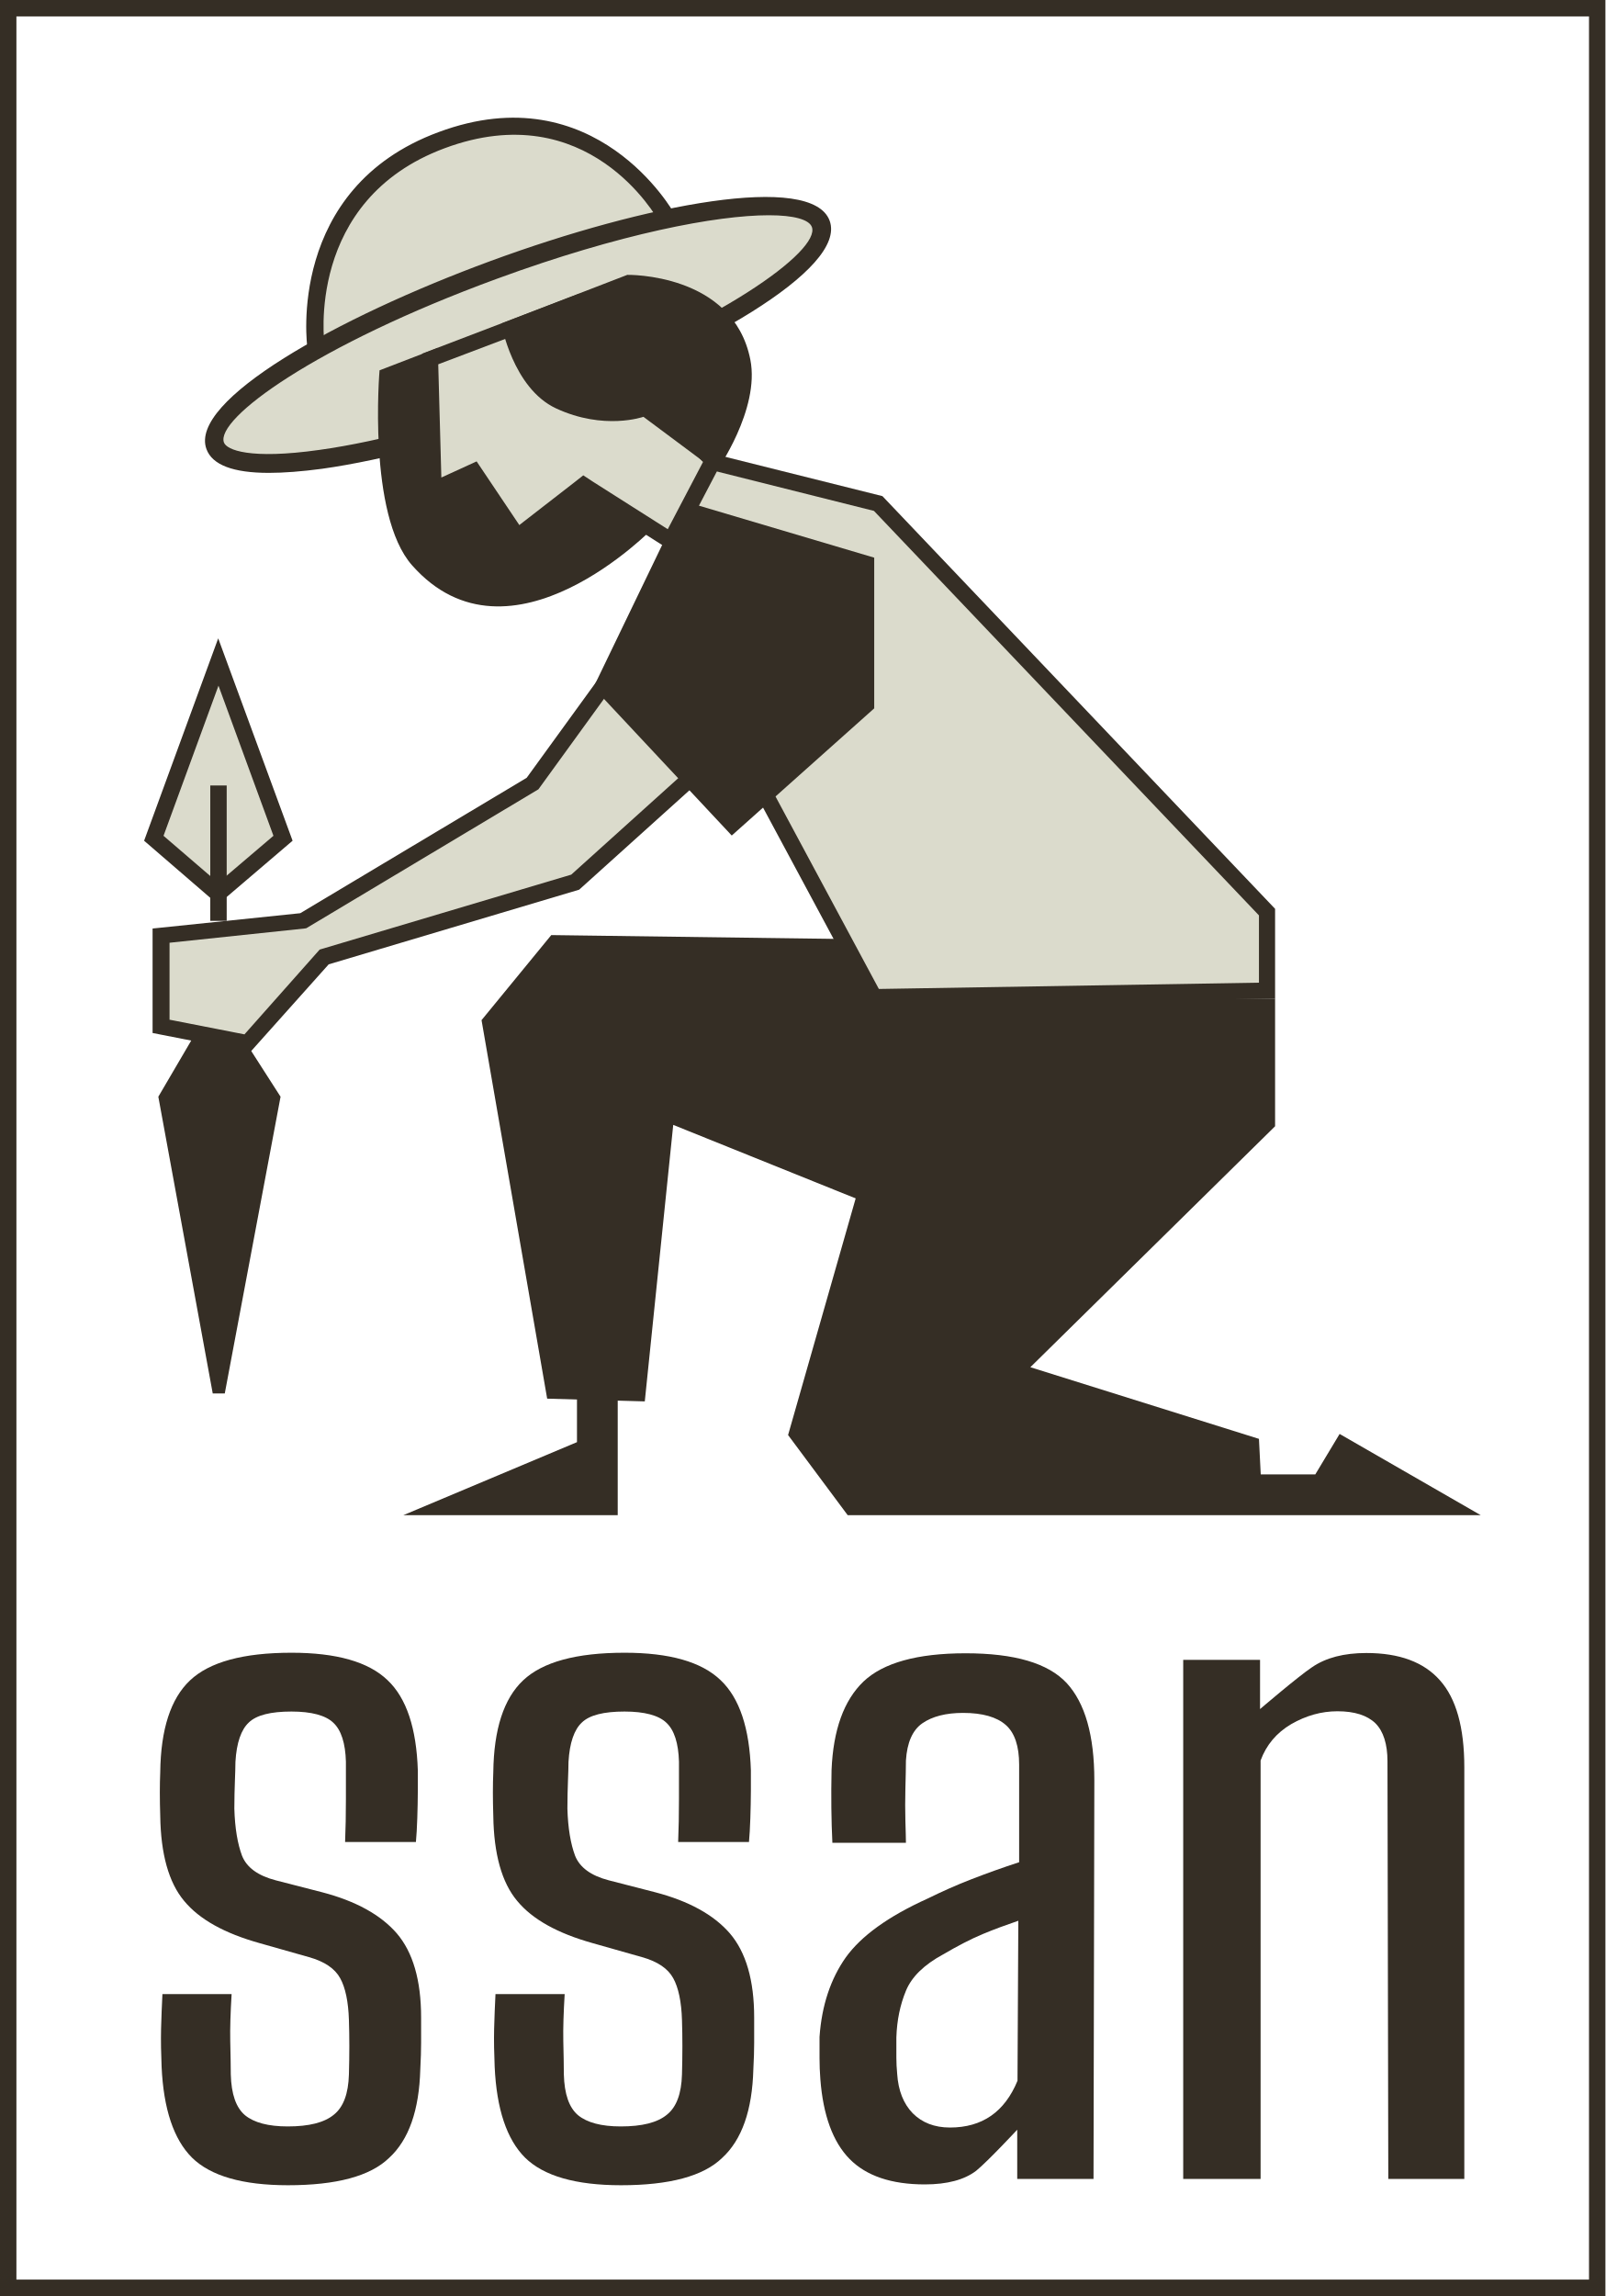
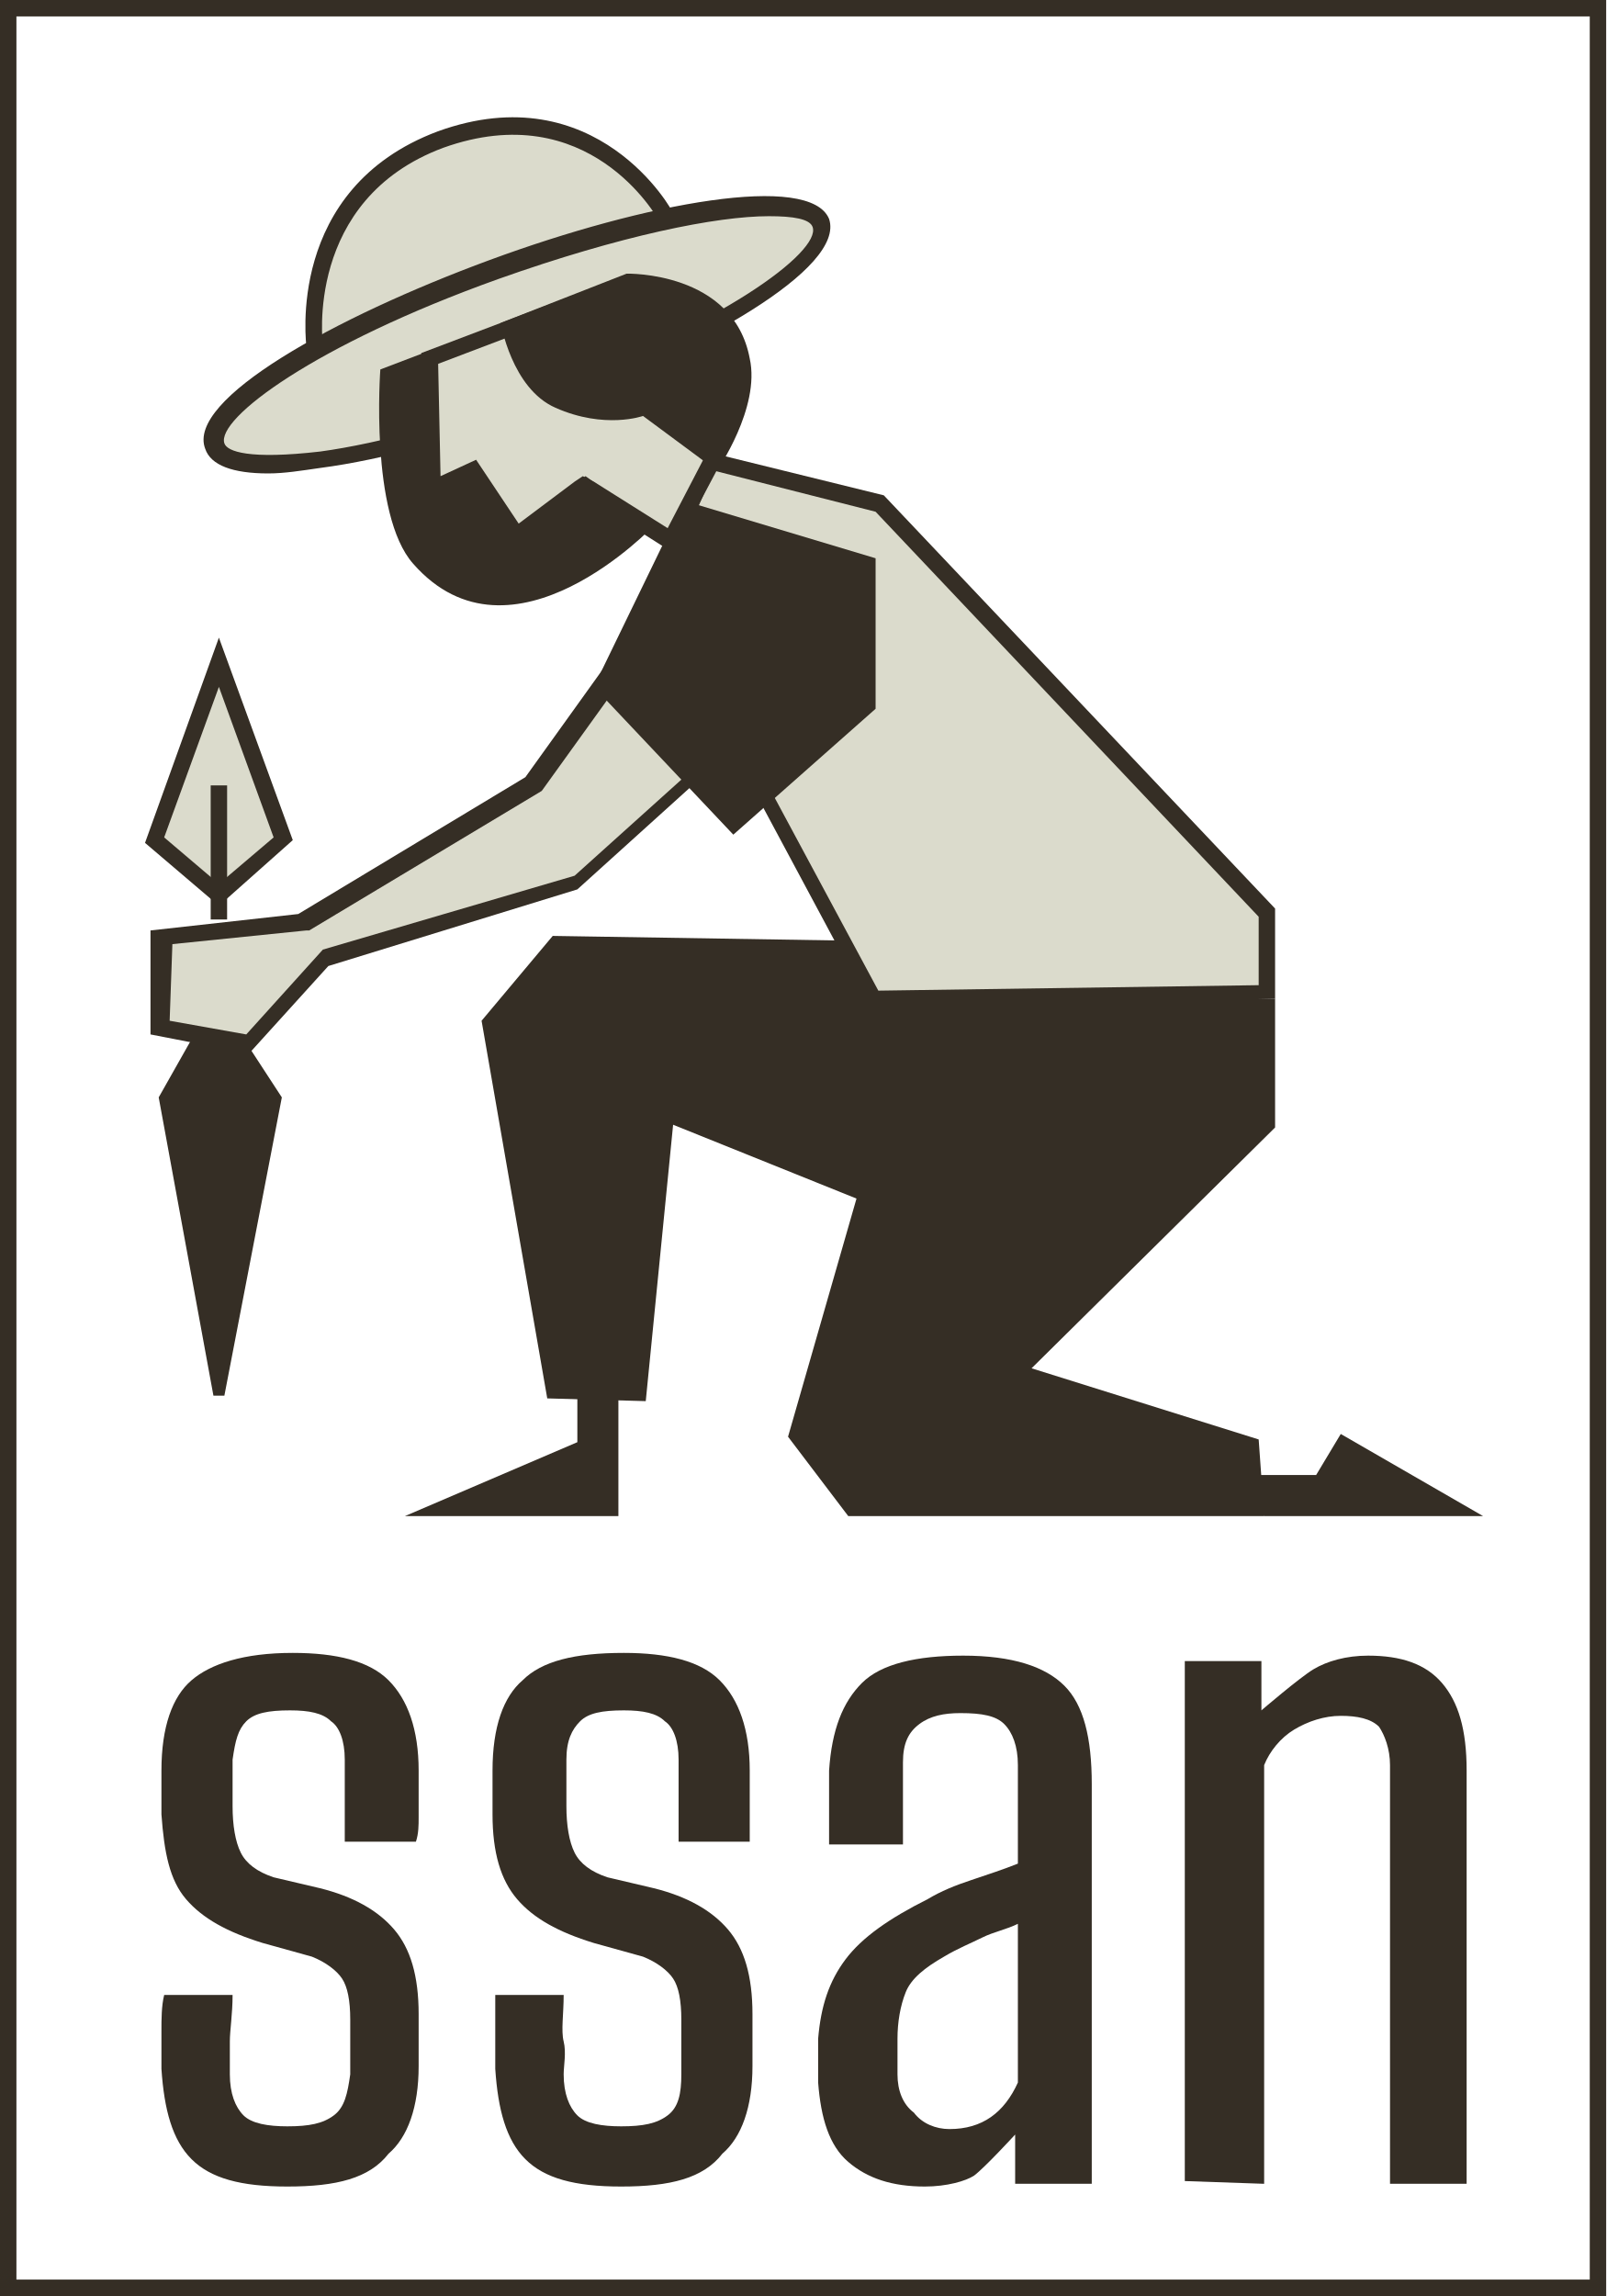
- <svg xmlns="http://www.w3.org/2000/svg" version="1.1" id="Camada_1" x="0px" y="0px" viewBox="0 0 58.71 83.95" style="enable-background:new 0 0 58.71 83.95;" xml:space="preserve">
+ <svg xmlns="http://www.w3.org/2000/svg" version="1.1" id="Camada_1" x="0px" y="0px" viewBox="0 0 58.7 83.9" style="enable-background:new 0 0 58.7 83.9;" xml:space="preserve">
  <style type="text/css">
	.st0{fill:#352E25;}
	.st1{fill:#DBDBCC;}
</style>
  <g id="Marca_saan_3_">
    <g>
      <g>
        <g>
-           <path class="st0" d="M10.53,79.9c-1.66,0-2.83-0.34-3.51-1.01c-0.67-0.67-1.04-1.78-1.11-3.32c-0.02-0.48-0.03-0.94-0.02-1.38      c0.01-0.43,0.03-0.86,0.05-1.28h2.53c-0.04,0.67-0.06,1.25-0.05,1.72s0.02,0.88,0.02,1.22c0.02,0.72,0.19,1.21,0.52,1.49      c0.33,0.27,0.85,0.41,1.56,0.41c0.78,0,1.34-0.14,1.69-0.43c0.35-0.28,0.53-0.77,0.55-1.47c0.02-0.72,0.02-1.38,0-1.99      c-0.02-0.67-0.13-1.19-0.32-1.53c-0.19-0.35-0.57-0.61-1.14-0.77l-1.8-0.51c-1.29-0.36-2.21-0.87-2.77-1.55      c-0.56-0.67-0.85-1.71-0.87-3.1c-0.02-0.61-0.02-1.15,0-1.61c0.02-1.56,0.38-2.68,1.09-3.35s1.94-1.01,3.71-1.01      c1.64,0,2.81,0.33,3.51,1c0.7,0.66,1.06,1.77,1.11,3.3c0,0.17,0,0.42,0,0.74c0,0.33-0.01,0.66-0.02,1.01s-0.03,0.64-0.05,0.87      h-2.59c0.02-0.48,0.03-1.01,0.03-1.58s0-1.02,0-1.36c-0.02-0.67-0.17-1.15-0.46-1.42c-0.28-0.27-0.8-0.41-1.53-0.41      c-0.76,0-1.28,0.13-1.56,0.4c-0.28,0.26-0.45,0.74-0.49,1.44c0,0.19-0.01,0.43-0.02,0.71s-0.02,0.62-0.02,1      c0.02,0.72,0.12,1.29,0.28,1.72c0.17,0.43,0.58,0.73,1.23,0.9l1.71,0.44c1.22,0.32,2.13,0.82,2.72,1.5      c0.59,0.69,0.89,1.71,0.89,3.08c0,0.36,0,0.67,0,0.93s-0.01,0.58-0.03,0.96c-0.04,1.5-0.42,2.58-1.14,3.24      C13.54,79.57,12.3,79.9,10.53,79.9z" />
+           <path class="st0" d="M10.5,79.9c-1.7,0-2.8-0.3-3.5-1c-0.7-0.7-1-1.8-1.1-3.3c0-0.5,0-0.9,0-1.4c0-0.4,0-0.9,0.1-1.3h2.5      c0,0.7-0.1,1.3-0.1,1.7s0,0.9,0,1.2c0,0.7,0.2,1.2,0.5,1.5c0.3,0.3,0.9,0.4,1.6,0.4c0.8,0,1.3-0.1,1.7-0.4      c0.4-0.3,0.5-0.8,0.6-1.5c0-0.7,0-1.4,0-2c0-0.7-0.1-1.2-0.3-1.5c-0.2-0.3-0.6-0.6-1.1-0.8l-1.8-0.5c-1.3-0.4-2.2-0.9-2.8-1.6      c-0.6-0.7-0.8-1.7-0.9-3.1c0-0.6,0-1.2,0-1.6c0-1.6,0.4-2.7,1.1-3.3s1.9-1,3.7-1c1.6,0,2.8,0.3,3.5,1c0.7,0.7,1.1,1.8,1.1,3.3      c0,0.2,0,0.4,0,0.7c0,0.3,0,0.7,0,1s0,0.6-0.1,0.9h-2.6c0-0.5,0-1,0-1.6s0-1,0-1.4c0-0.7-0.2-1.2-0.5-1.4      c-0.3-0.3-0.8-0.4-1.5-0.4c-0.8,0-1.3,0.1-1.6,0.4c-0.3,0.3-0.4,0.7-0.5,1.4c0,0.2,0,0.4,0,0.7s0,0.6,0,1c0,0.7,0.1,1.3,0.3,1.7      c0.2,0.4,0.6,0.7,1.2,0.9l1.7,0.4c1.2,0.3,2.1,0.8,2.7,1.5c0.6,0.7,0.9,1.7,0.9,3.1c0,0.4,0,0.7,0,0.9s0,0.6,0,1      c0,1.5-0.4,2.6-1.1,3.2C13.5,79.6,12.3,79.9,10.5,79.9z" />
        </g>
        <g>
-           <path class="st0" d="M33.82,79.87c-1.22,0-2.14-0.31-2.75-0.93s-0.97-1.6-1.07-2.92c-0.02-0.25-0.03-0.51-0.03-0.77      c0-0.26,0-0.52,0-0.77c0.08-1.16,0.41-2.13,0.96-2.91c0.56-0.78,1.55-1.5,2.99-2.15c0.51-0.25,1.04-0.49,1.61-0.71      s1.15-0.43,1.74-0.62v-3.57c0-0.67-0.16-1.16-0.49-1.45s-0.85-0.44-1.56-0.44c-0.63,0-1.13,0.13-1.49,0.38s-0.56,0.71-0.6,1.36      c0,0.27-0.01,0.62-0.02,1.03c-0.01,0.41-0.01,0.8,0,1.17c0.01,0.37,0.02,0.64,0.02,0.81h-2.69c-0.04-0.82-0.05-1.71-0.03-2.66      c0.06-1.47,0.45-2.55,1.17-3.24c0.72-0.68,1.96-1.03,3.73-1.03c1.79,0,3.02,0.36,3.7,1.09c0.67,0.73,1.01,1.91,1.01,3.56      l-0.03,14.57H37.2v-1.8c0,0-1.07,1.15-1.5,1.5C35.27,79.7,34.64,79.87,33.82,79.87z M34.74,77.79c1.18,0,2-0.57,2.47-1.71      l0.03-5.85c-0.44,0.15-0.88,0.31-1.31,0.49s-0.91,0.43-1.44,0.74c-0.7,0.38-1.15,0.82-1.36,1.33s-0.33,1.07-0.35,1.71      c0,0.3,0,0.54,0,0.73s0.01,0.39,0.03,0.6c0.04,0.61,0.23,1.09,0.57,1.44C33.72,77.61,34.17,77.79,34.74,77.79z" />
+           <path class="st0" d="M33.8,79.9c-1.2,0-2.1-0.3-2.8-0.9s-1-1.6-1.1-2.9c0-0.3,0-0.5,0-0.8c0-0.3,0-0.5,0-0.8      c0.1-1.2,0.4-2.1,1-2.9c0.6-0.8,1.6-1.5,3-2.2c0.5-0.3,1-0.5,1.6-0.7s1.2-0.4,1.7-0.6v-3.6c0-0.7-0.2-1.2-0.5-1.5      s-0.8-0.4-1.6-0.4c-0.6,0-1.1,0.1-1.5,0.4s-0.6,0.7-0.6,1.4c0,0.3,0,0.6,0,1c0,0.4,0,0.8,0,1.2c0,0.4,0,0.6,0,0.8h-2.7      c0-0.8,0-1.7,0-2.7c0.1-1.5,0.5-2.5,1.2-3.2c0.7-0.7,2-1,3.7-1c1.8,0,3,0.4,3.7,1.1c0.7,0.7,1,1.9,1,3.6l0,14.6h-2.8v-1.8      c0,0-1.1,1.2-1.5,1.5C35.3,79.7,34.6,79.9,33.8,79.9z M34.7,77.8c1.2,0,2-0.6,2.5-1.7l0-5.8c-0.4,0.2-0.9,0.3-1.3,0.5      s-0.9,0.4-1.4,0.7c-0.7,0.4-1.2,0.8-1.4,1.3s-0.3,1.1-0.3,1.7c0,0.3,0,0.5,0,0.7s0,0.4,0,0.6c0,0.6,0.2,1.1,0.6,1.4      C33.7,77.6,34.2,77.8,34.7,77.8z" />
        </g>
        <g>
-           <path class="st0" d="M43.27,79.65V60.69h2.81v1.8c0,0,1.39-1.19,1.9-1.53c0.51-0.35,1.17-0.52,1.99-0.52c1.2,0,2.1,0.33,2.69,1      c0.59,0.66,0.89,1.72,0.89,3.18v15.05h-2.78L50.74,64.4c0-0.63-0.15-1.1-0.44-1.39c-0.3-0.29-0.76-0.44-1.39-0.44      c-0.59,0-1.15,0.16-1.69,0.47c-0.54,0.32-0.91,0.76-1.12,1.33v15.3h-2.83C43.27,79.67,43.27,79.65,43.27,79.65z" />
+           <path class="st0" d="M43.3,79.7v-19h2.8v1.8c0,0,1.4-1.2,1.9-1.5c0.5-0.3,1.2-0.5,2-0.5c1.2,0,2.1,0.3,2.7,1      c0.6,0.7,0.9,1.7,0.9,3.2v15.1h-2.8l0-15.3c0-0.6-0.2-1.1-0.4-1.4c-0.3-0.3-0.8-0.4-1.4-0.4c-0.6,0-1.2,0.2-1.7,0.5      c-0.5,0.3-0.9,0.8-1.1,1.3v15.3L43.3,79.7C43.3,79.7,43.3,79.7,43.3,79.7z" />
        </g>
        <g>
-           <path class="st0" d="M22.71,79.9c-1.66,0-2.83-0.34-3.51-1.01c-0.67-0.67-1.04-1.78-1.11-3.32c-0.02-0.48-0.03-0.94-0.02-1.38      c0.01-0.43,0.03-0.86,0.05-1.28h2.53c-0.04,0.67-0.06,1.25-0.05,1.72s0.02,0.88,0.02,1.22c0.02,0.72,0.19,1.21,0.52,1.49      c0.33,0.27,0.85,0.41,1.56,0.41c0.78,0,1.34-0.14,1.69-0.43c0.35-0.28,0.53-0.77,0.55-1.47c0.02-0.72,0.02-1.38,0-1.99      c-0.02-0.67-0.13-1.19-0.32-1.53c-0.19-0.35-0.57-0.61-1.14-0.77l-1.8-0.51c-1.29-0.36-2.21-0.87-2.77-1.55      c-0.56-0.67-0.85-1.71-0.87-3.1c-0.02-0.61-0.02-1.15,0-1.61c0.02-1.56,0.38-2.68,1.09-3.35c0.71-0.67,1.94-1.01,3.71-1.01      c1.64,0,2.81,0.33,3.51,1c0.7,0.66,1.06,1.77,1.11,3.3c0,0.17,0,0.42,0,0.74c0,0.33-0.01,0.66-0.02,1.01s-0.03,0.64-0.05,0.87      H24.8c0.02-0.48,0.03-1.01,0.03-1.58s0-1.02,0-1.36c-0.02-0.67-0.17-1.15-0.46-1.42c-0.28-0.27-0.8-0.41-1.53-0.41      c-0.76,0-1.28,0.13-1.56,0.4c-0.28,0.26-0.45,0.74-0.49,1.44c0,0.19-0.01,0.43-0.02,0.71s-0.02,0.62-0.02,1      c0.02,0.72,0.12,1.29,0.28,1.72c0.17,0.43,0.58,0.73,1.23,0.9l1.71,0.44c1.22,0.32,2.13,0.82,2.72,1.5      c0.59,0.69,0.89,1.71,0.89,3.08c0,0.36,0,0.67,0,0.93s-0.01,0.58-0.03,0.96c-0.04,1.5-0.42,2.58-1.14,3.24      C25.72,79.57,24.48,79.9,22.71,79.9z" />
+           <path class="st0" d="M22.7,79.9c-1.7,0-2.8-0.3-3.5-1c-0.7-0.7-1-1.8-1.1-3.3c0-0.5,0-0.9,0-1.4c0-0.4,0-0.9,0-1.3h2.5      c0,0.7-0.1,1.3,0,1.7s0,0.9,0,1.2c0,0.7,0.2,1.2,0.5,1.5c0.3,0.3,0.9,0.4,1.6,0.4c0.8,0,1.3-0.1,1.7-0.4      c0.4-0.3,0.5-0.8,0.5-1.5c0-0.7,0-1.4,0-2c0-0.7-0.1-1.2-0.3-1.5c-0.2-0.3-0.6-0.6-1.1-0.8l-1.8-0.5c-1.3-0.4-2.2-0.9-2.8-1.6      c-0.6-0.7-0.9-1.7-0.9-3.1c0-0.6,0-1.2,0-1.6c0-1.6,0.4-2.7,1.1-3.3c0.7-0.7,1.9-1,3.7-1c1.6,0,2.8,0.3,3.5,1      c0.7,0.7,1.1,1.8,1.1,3.3c0,0.2,0,0.4,0,0.7c0,0.3,0,0.7,0,1s0,0.6,0,0.9h-2.6c0-0.5,0-1,0-1.6s0-1,0-1.4c0-0.7-0.2-1.2-0.5-1.4      c-0.3-0.3-0.8-0.4-1.5-0.4c-0.8,0-1.3,0.1-1.6,0.4c-0.3,0.3-0.5,0.7-0.5,1.4c0,0.2,0,0.4,0,0.7s0,0.6,0,1c0,0.7,0.1,1.3,0.3,1.7      c0.2,0.4,0.6,0.7,1.2,0.9l1.7,0.4c1.2,0.3,2.1,0.8,2.7,1.5c0.6,0.7,0.9,1.7,0.9,3.1c0,0.4,0,0.7,0,0.9s0,0.6,0,1      c0,1.5-0.4,2.6-1.1,3.2C25.7,79.6,24.5,79.9,22.7,79.9z" />
        </g>
      </g>
    </g>
    <g>
-       <path class="st0" d="M58.71,83.95H0V0h58.71V83.95z M0.6,83.35h57.51V0.6H0.6V83.35z" />
+       <path class="st0" d="M58.7,83.9H0V0h58.7V83.9z M0.6,83.3h57.5V0.6H0.6V83.3z" />
    </g>
    <g>
      <g>
-         <polygon class="st1" points="7.97,32.68 5.62,30.65 7.99,24.21 10.35,30.65    " />
-         <path class="st0" d="M7.97,33.07l-2.7-2.33l2.71-7.4l2.72,7.4L7.97,33.07z M5.98,30.56l2,1.72L10,30.56l-2.01-5.49L5.98,30.56z" />
+         <polygon class="st1" points="8,32.7 5.6,30.6 8,24.2 10.4,30.6    " />
+         <path class="st0" d="M8,33.1l-2.7-2.3L8,23.3l2.7,7.4L8,33.1z M6,30.6l2,1.7l2-1.7l-2-5.5L6,30.6z" />
      </g>
      <g>
-         <path class="st1" d="M11.55,12.66c0,0-0.81-5.53,4.6-7.54c5.57-2.07,8.23,2.83,8.23,2.83" />
-         <path class="st0" d="M11.24,12.7c-0.01-0.06-0.78-5.81,4.8-7.87c5.75-2.14,8.59,2.93,8.62,2.98l-0.55,0.3     c-0.1-0.18-2.61-4.64-7.85-2.69c-5.11,1.9-4.4,7.15-4.39,7.2L11.24,12.7z" />
+         <path class="st1" d="M11.6,12.7c0,0-0.8-5.5,4.6-7.5c5.6-2.1,8.2,2.8,8.2,2.8" />
+         <path class="st0" d="M11.2,12.7c0-0.1-0.8-5.8,4.8-7.9c5.8-2.1,8.6,2.9,8.6,3l-0.5,0.3c-0.1-0.2-2.6-4.6-7.9-2.7     c-5.1,1.9-4.4,7.2-4.4,7.2L11.2,12.7z" />
      </g>
      <g>
-         <ellipse transform="matrix(0.939 -0.344 0.344 0.939 -3.0545 7.2623)" class="st1" cx="18.94" cy="12.24" rx="11.79" ry="2.53" />
-         <path class="st0" d="M9.83,17.29c-1.3,0-2.07-0.29-2.28-0.87c-0.65-1.77,4.74-4.8,10.4-6.88S29.69,6.3,30.34,8.07l0,0     c0.65,1.77-4.74,4.8-10.4,6.88c-2.98,1.09-5.88,1.87-8.16,2.19C11.03,17.24,10.38,17.29,9.83,17.29z M28.12,7.87     c-1.91,0-5.44,0.67-9.94,2.32c-6.66,2.44-10.31,5.13-9.99,5.99c0.1,0.27,0.94,0.63,3.49,0.27c2.23-0.31,5.08-1.08,8.02-2.16     c6.66-2.44,10.31-5.13,9.99-5.99C29.59,8.03,29.04,7.87,28.12,7.87z" />
+         <ellipse transform="matrix(0.939 -0.344 0.344 0.939 -3.0547 7.2624)" class="st1" cx="18.9" cy="12.2" rx="11.8" ry="2.5" />
+         <path class="st0" d="M9.8,17.3c-1.3,0-2.1-0.3-2.3-0.9c-0.7-1.8,4.7-4.8,10.4-6.9s11.7-3.2,12.4-1.5l0,0     c0.6,1.8-4.7,4.8-10.4,6.9c-3,1.1-5.9,1.9-8.2,2.2C11,17.2,10.4,17.3,9.8,17.3z M28.1,7.9c-1.9,0-5.4,0.7-9.9,2.3     c-6.7,2.4-10.3,5.1-10,6c0.1,0.3,0.9,0.6,3.5,0.3c2.2-0.3,5.1-1.1,8-2.2c6.7-2.4,10.3-5.1,10-6C29.6,8,29,7.9,28.1,7.9z" />
      </g>
      <g>
-         <polygon class="st0" points="32.29,44.22 24.62,41.13 23.58,51.24 20.01,51.14 17.61,37.3 20.16,34.19 32.74,34.36 33.9,37.05         " />
+         <polygon class="st0" points="32.3,44.2 24.6,41.1 23.6,51.2 20,51.1 17.6,37.3 20.2,34.2 32.7,34.4 33.9,37    " />
      </g>
      <g>
        <g>
-           <polygon class="st1" points="23.91,21.47 25.92,16.86 32.11,18.41 46.33,33.35 46.33,36.22 31.96,36.46     " />
+           <polygon class="st1" points="23.9,21.5 25.9,16.9 32.1,18.4 46.3,33.3 46.3,36.2 32,36.5     " />
        </g>
        <g>
-           <path class="st0" d="M26.1,17.21l5.86,1.47l14.08,14.79v2.46l-13.9,0.23l-7.9-14.71L26.1,17.21 M25.75,16.51l-2.17,4.97      l8.21,15.28l14.84-0.25v-3.28L32.27,18.14L25.75,16.51L25.75,16.51z" />
+           <path class="st0" d="M26.1,17.2l5.9,1.5L46,33.5v2.5l-13.9,0.2l-7.9-14.7L26.1,17.2 M25.8,16.5l-2.2,5l8.2,15.3l14.8-0.3v-3.3      L32.3,18.1L25.8,16.5L25.8,16.5z" />
        </g>
      </g>
      <g>
        <g>
-           <polygon class="st0" points="46.04,52.61 37.68,49.99 46.63,41.18 46.63,36.51 33.38,36.51 28.82,52.47 31,55.4 46.18,55.4           " />
+           <polygon class="st0" points="46,52.6 37.7,50 46.6,41.2 46.6,36.5 33.4,36.5 28.8,52.5 31,55.4 46.2,55.4     " />
        </g>
      </g>
      <g>
-         <polygon class="st0" points="45.27,53.91 48.1,53.91 48.99,52.43 54.15,55.4 46.18,55.4    " />
+         <polygon class="st0" points="45.3,53.9 48.1,53.9 49,52.4 54.2,55.4 46.2,55.4    " />
      </g>
      <g>
-         <polyline class="st0" points="22.59,49.74 22.59,55.4 14.75,55.4 21.1,52.73 21.1,49.81    " />
+         <polyline class="st0" points="22.6,49.7 22.6,55.4 14.8,55.4 21.1,52.7 21.1,49.8    " />
      </g>
      <g>
        <g>
-           <polygon class="st1" points="17.12,18.79 15.41,18.23 15.73,13.13 21.1,11.08 23.43,14.18 26.08,16.84 24.55,19.78 21.36,17.75       18.66,19.85     " />
+           <polygon class="st1" points="17.1,18.8 15.4,18.2 15.7,13.1 21.1,11.1 23.4,14.2 26.1,16.8 24.5,19.8 21.4,17.8 18.7,19.9           " />
        </g>
        <g>
-           <path class="st0" d="M20.99,11.44l2.19,2.9l0.02,0.03l0.03,0.03l2.48,2.49l-1.29,2.46l-2.74-1.74l-0.35-0.23L21,17.64      l-2.36,1.83l-1.33-0.91l-0.07-0.05l-0.08-0.03l-1.45-0.47L16,13.33L20.99,11.44 M21.2,10.73l-5.76,2.2l-0.35,5.51l1.89,0.62      l1.69,1.16l2.7-2.1l3.29,2.09l1.79-3.42L23.66,14L21.2,10.73L21.2,10.73z" />
+           <path class="st0" d="M21,11.4l2.2,2.9l0,0l0,0l2.5,2.5l-1.3,2.5l-2.7-1.7l-0.4-0.2L21,17.6l-2.4,1.8l-1.3-0.9l-0.1,0l-0.1,0      L15.7,18l0.3-4.7L21,11.4 M21.2,10.7l-5.8,2.2l-0.4,5.5l1.9,0.6l1.7,1.2l2.7-2.1l3.3,2.1l1.8-3.4L23.7,14L21.2,10.7L21.2,10.7z" />
        </g>
      </g>
      <g>
-         <polygon class="st1" points="29.36,21.78 25.49,20.33 19.46,28.65 11.08,33.67 5.88,34.21 5.88,37.52 9.04,38.14 11.85,34.98      21.03,32.25 29.18,24.9    " />
-         <path class="st0" d="M9.15,38.47l-3.57-0.7v-3.82l5.4-0.56l8.28-4.95l6.13-8.45l4.29,1.6l-0.21,3.47l-8.29,7.47l-9.16,2.73     L9.15,38.47z M6.18,37.28l2.76,0.54l2.75-3.1l9.2-2.74l8.01-7.22l0.17-2.79l-3.45-1.29l-5.93,8.18l-8.49,5.08l-0.07,0.01     L6.2,34.47v2.81C6.2,37.28,6.18,37.28,6.18,37.28z" />
+         <polygon class="st1" points="29.4,21.8 25.5,20.3 19.5,28.6 11.1,33.7 5.9,34.2 5.9,37.5 9,38.1 11.9,35 21,32.3 29.2,24.9         " />
+         <path class="st0" d="M9.1,38.5l-3.6-0.7V34l5.4-0.6l8.3-5l6.1-8.5l4.3,1.6l-0.2,3.5l-8.3,7.5L12,35.3L9.1,38.5z M6.2,37.3     l2.8,0.5l2.8-3.1l9.2-2.7l8-7.2l0.2-2.8l-3.5-1.3l-5.9,8.2l-8.5,5.1l-0.1,0l-4.9,0.5L6.2,37.3C6.2,37.3,6.2,37.3,6.2,37.3z" />
      </g>
      <g>
-         <rect x="7.69" y="28.72" class="st0" width="0.6" height="4.95" />
+         <rect x="7.7" y="28.7" class="st0" width="0.6" height="4.9" />
      </g>
      <g>
-         <path class="st0" d="M18.33,11.83c0,0,0.42,2.36,2,3.1c1.76,0.82,3.2,0.31,3.2,0.31l2.67,1.99c0,0,1.6-2.26,1.24-4.08     c-0.63-3.18-4.5-3.1-4.5-3.1L18.33,11.83z" />
+         <path class="st0" d="M18.3,11.8c0,0,0.4,2.4,2,3.1c1.8,0.8,3.2,0.3,3.2,0.3l2.7,2c0,0,1.6-2.3,1.2-4.1c-0.6-3.2-4.5-3.1-4.5-3.1     L18.3,11.8z" />
      </g>
      <g>
-         <path class="st0" d="M16.01,12.72l-2.13,0.82c0,0-0.45,5.28,1.19,7.13c3.58,4.05,8.82-1.37,8.82-1.37l-2.49-1.84l-2.38,1.78     l-1.59-2.37l-1.29,0.59L16.01,12.72z" />
+         <path class="st0" d="M16,12.7l-2.1,0.8c0,0-0.4,5.3,1.2,7.1c3.6,4.1,8.8-1.4,8.8-1.4l-2.5-1.8L19,19.2l-1.6-2.4l-1.3,0.6L16,12.7     z" />
      </g>
      <g>
-         <polygon class="st0" points="21.7,25.14 26.76,30.55 31.97,25.9 31.97,20.39 24.99,18.32    " />
+         <polygon class="st0" points="21.7,25.1 26.8,30.5 32,25.9 32,20.4 25,18.3    " />
      </g>
      <g>
-         <polygon class="st0" points="8.81,37.84 7.12,37.83 5.79,40.1 7.78,50.95 8.22,50.95 10.26,40.1    " />
+         <polygon class="st0" points="8.8,37.8 7.1,37.8 5.8,40.1 7.8,51 8.2,51 10.3,40.1    " />
      </g>
    </g>
  </g>
</svg>
